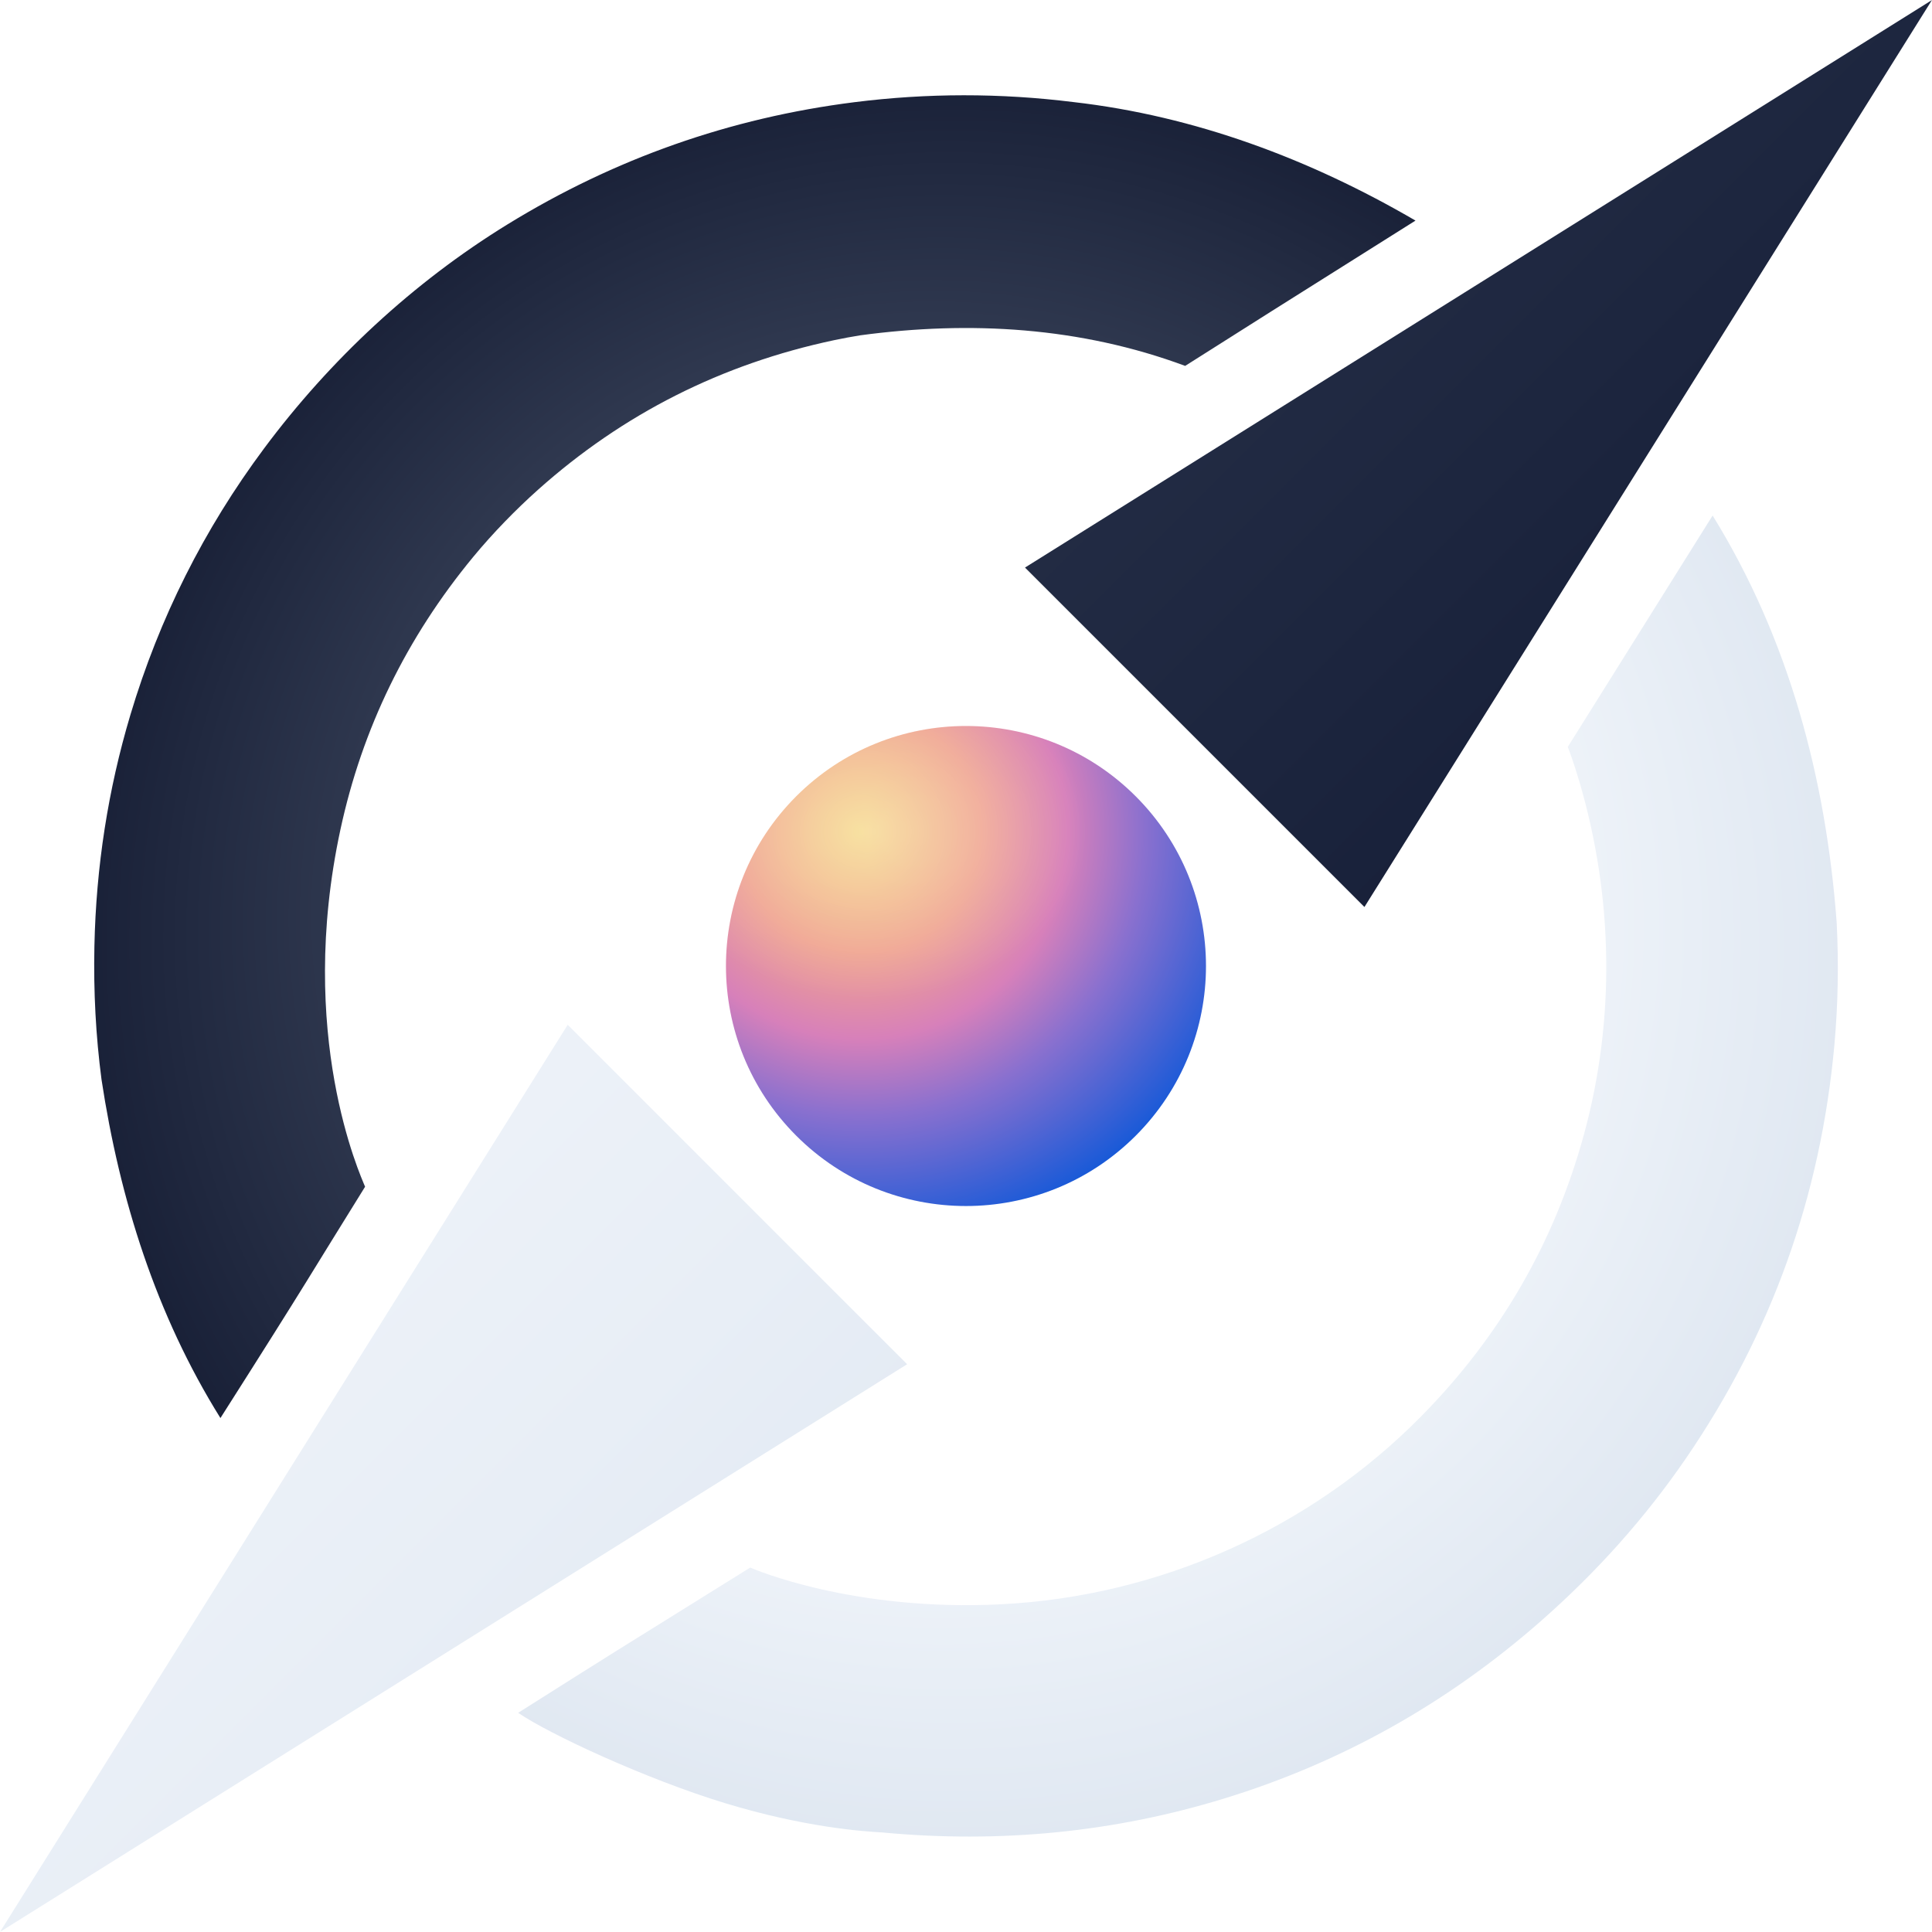
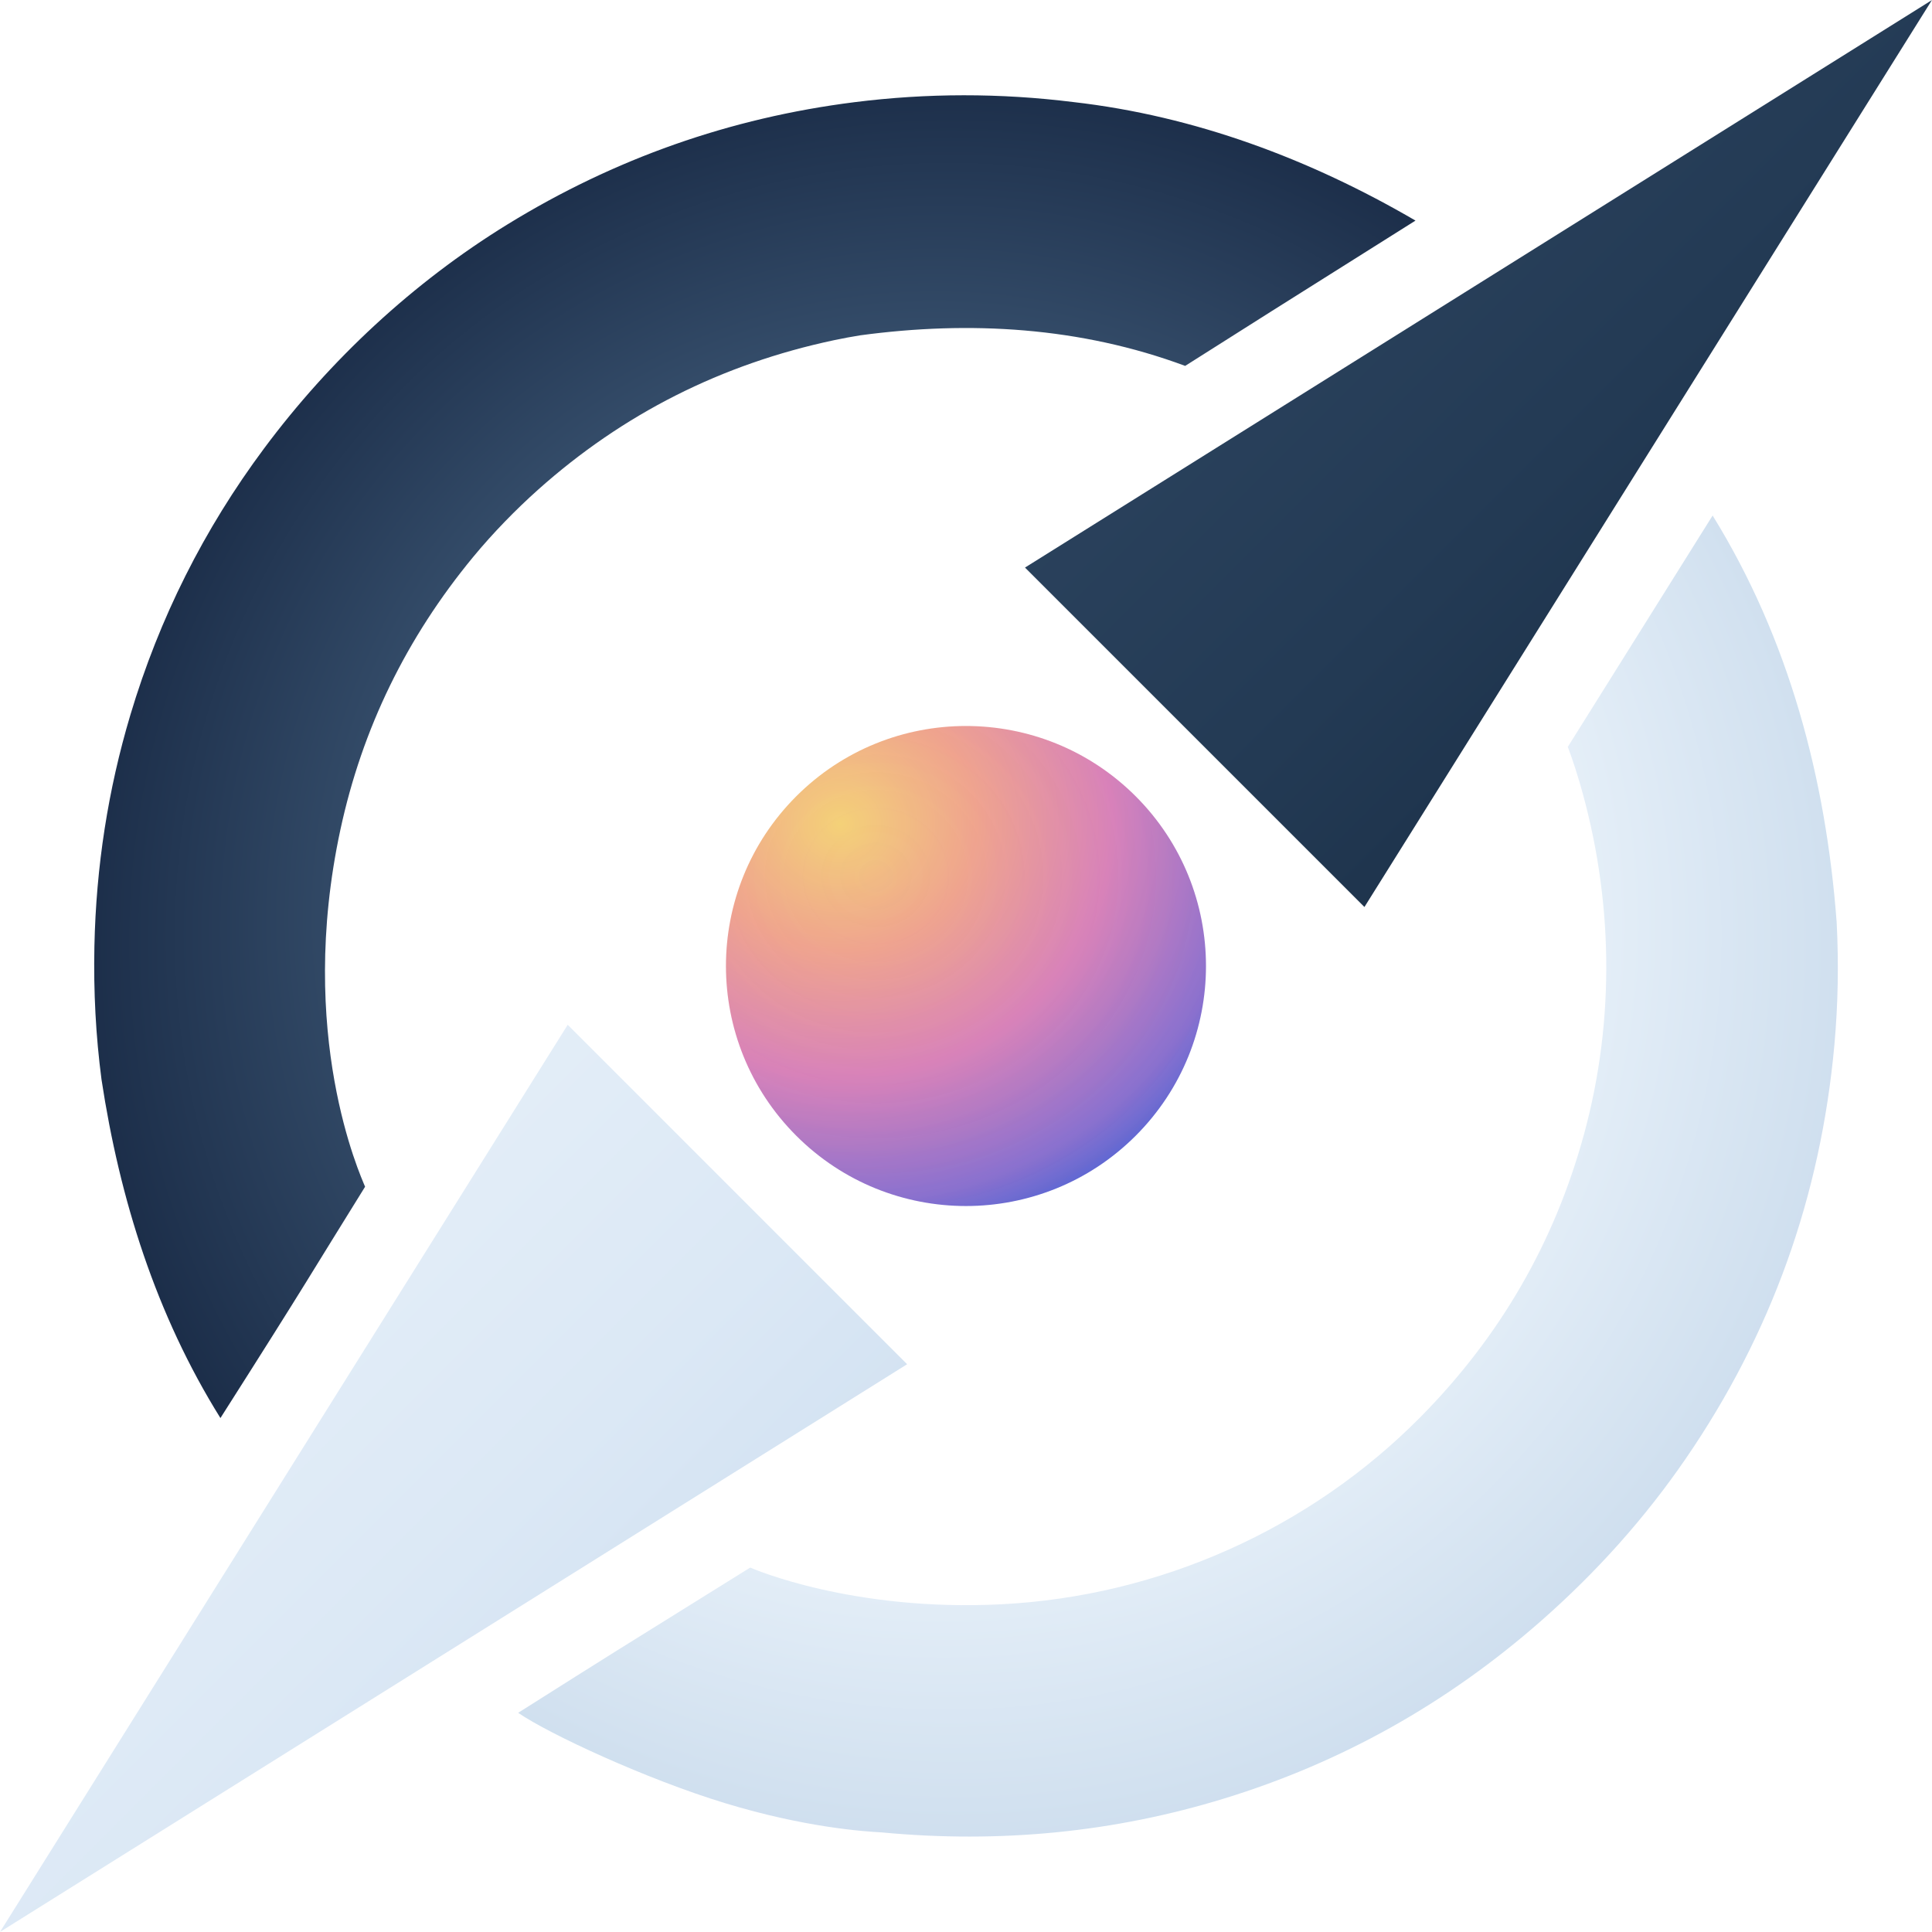
<svg xmlns="http://www.w3.org/2000/svg" width="500" zoomAndPan="magnify" viewBox="0 0 375 375" height="500" preserveAspectRatio="xMidYMid meet" version="1.0">
  <defs>
    <clipPath id="a3957e5701">
      <path d="M 198 0 L 375 0 L 375 177 L 198 177 Z M 198 0 " clip-rule="nonzero" />
    </clipPath>
    <clipPath id="6afbb346e6">
      <path d="M 342.047 -32.93 L 407.93 32.953 L 264.836 176.047 L 198.953 110.164 Z M 342.047 -32.93 " clip-rule="nonzero" />
    </clipPath>
    <clipPath id="dbfe783954">
      <path d="M 374.988 0.012 L 264.836 176.047 L 198.953 110.164 Z M 374.988 0.012 " clip-rule="nonzero" />
    </clipPath>
    <clipPath id="270e5b8c21">
      <path d="M 140 140 L 235 140 L 235 235 L 140 235 Z M 140 140 " clip-rule="nonzero" />
    </clipPath>
    <clipPath id="cd695f61e1">
      <path d="M 187.496 121.617 L 253.379 187.504 L 187.496 253.387 L 121.613 187.504 Z M 187.496 121.617 " clip-rule="nonzero" />
    </clipPath>
    <clipPath id="7e0fedd2f4">
      <path d="M 220.438 154.559 C 202.242 136.367 172.746 136.367 154.555 154.559 C 136.359 172.754 136.359 202.25 154.555 220.445 C 172.746 238.637 202.242 238.637 220.438 220.445 C 238.629 202.25 238.629 172.754 220.438 154.559 Z M 220.438 154.559 " clip-rule="nonzero" />
    </clipPath>
    <clipPath id="c3602e9733">
      <path d="M 0 198 L 177 198 L 177 375 L 0 375 Z M 0 198 " clip-rule="nonzero" />
    </clipPath>
    <clipPath id="f2a35fea8d">
      <path d="M 32.945 407.926 L -32.941 342.043 L 110.191 198.91 L 176.074 264.797 Z M 32.945 407.926 " clip-rule="nonzero" />
    </clipPath>
    <clipPath id="2d860f12f2">
      <path d="M 0.004 374.984 L 110.191 198.91 L 176.074 264.797 Z M 0.004 374.984 " clip-rule="nonzero" />
    </clipPath>
-     <radialGradient id="acecore-sphere" gradientUnits="userSpaceOnUse" cx="167.0" cy="161.4" r="83.85">
+     <radialGradient id="acecore-sphere" gradientUnits="userSpaceOnUse" cx="0" cy="0" r="1" gradientTransform="matrix(106 0 0 98 163 160)">
      <stop offset="0%" stop-color="#f4d275" />
-       <stop offset="28%" stop-color="#efa28d" />
-       <stop offset="48%" stop-color="#d780ba" />
-       <stop offset="66%" stop-color="#8970cf" />
+       <stop offset="25%" stop-color="#efa28d" />
+       <stop offset="50%" stop-color="#d780ba" />
+       <stop offset="75%" stop-color="#8970cf" />
      <stop offset="100%" stop-color="#0656d9" />
    </radialGradient>
-     <radialGradient id="acecore-light" gradientUnits="userSpaceOnUse" cx="0" cy="0" r="1" gradientTransform="matrix(41.925 0 0 32.608 168.86 161.4)">
-       <stop stop-color="#fff" stop-opacity="0.333" />
-       <stop offset="1" stop-color="#fff" stop-opacity="0" />
+     <radialGradient id="acecore-light" gradientUnits="userSpaceOnUse" cx="0" cy="0" r="1" gradientTransform="matrix(74.5 0 0 69.9 170 170)">
+       <stop stop-color="#efc0a4" stop-opacity="0.08" />
+       <stop offset="1" stop-color="#efc0a4" stop-opacity="0" />
    </radialGradient>
    <radialGradient id="outer-ink" gradientUnits="userSpaceOnUse" cx="187.5" cy="187.5" fx="171" fy="160" r="190">
-       <stop offset="0%" stop-color="#182039" />
-       <stop offset="58%" stop-color="#303950" />
-       <stop offset="100%" stop-color="#11182f" />
+       <stop offset="0%" stop-color="#15233f" />
+       <stop offset="58%" stop-color="#344c69" />
+       <stop offset="100%" stop-color="#13233e" />
    </radialGradient>
    <radialGradient id="outer-pale" gradientUnits="userSpaceOnUse" cx="187.5" cy="187.5" fx="171" fy="160" r="190">
-       <stop offset="0%" stop-color="#e5ebf4" />
-       <stop offset="58%" stop-color="#f2f6fb" />
-       <stop offset="100%" stop-color="#dbe4ef" />
+       <stop offset="0%" stop-color="#e3ecf5" />
+       <stop offset="58%" stop-color="#ecf4fb" />
+       <stop offset="100%" stop-color="#c7d9eb" />
    </radialGradient>
    <radialGradient id="outer-on-dark" gradientUnits="userSpaceOnUse" cx="187.5" cy="187.5" fx="171" fy="160" r="190">
-       <stop offset="0%" stop-color="#e3ebf4" />
-       <stop offset="58%" stop-color="#f0f5fa" />
-       <stop offset="100%" stop-color="#d5e0ed" />
+       <stop offset="0%" stop-color="#e0ebf7" />
+       <stop offset="58%" stop-color="#ebf4fc" />
+       <stop offset="100%" stop-color="#c3d7ed" />
    </radialGradient>
    <linearGradient id="outer-ink-arrow" gradientUnits="userSpaceOnUse" x1="195" y1="0" x2="375" y2="180">
-       <stop offset="0%" stop-color="#2a334b" />
-       <stop offset="55%" stop-color="#1c253e" />
-       <stop offset="100%" stop-color="#101831" />
+       <stop offset="0%" stop-color="#324a66" />
+       <stop offset="55%" stop-color="#233a54" />
+       <stop offset="100%" stop-color="#14273d" />
    </linearGradient>
    <linearGradient id="outer-pale-arrow" gradientUnits="userSpaceOnUse" x1="0" y1="195" x2="180" y2="375">
-       <stop offset="0%" stop-color="#f2f6fb" />
-       <stop offset="55%" stop-color="#e8eef6" />
-       <stop offset="100%" stop-color="#dce5f0" />
+       <stop offset="0%" stop-color="#edf4fb" />
+       <stop offset="55%" stop-color="#dbe8f5" />
+       <stop offset="100%" stop-color="#c4d7eb" />
    </linearGradient>
    <linearGradient id="outer-on-dark-arrow" gradientUnits="userSpaceOnUse" x1="195" y1="0" x2="375" y2="180">
-       <stop offset="0%" stop-color="#f0f5fa" />
-       <stop offset="55%" stop-color="#e6edf6" />
-       <stop offset="100%" stop-color="#d5e0ed" />
+       <stop offset="0%" stop-color="#ebf4fc" />
+       <stop offset="55%" stop-color="#d9e8f6" />
+       <stop offset="100%" stop-color="#bfd4ea" />
    </linearGradient>
    <linearGradient id="outer-on-dark-pale-arrow" gradientUnits="userSpaceOnUse" x1="0" y1="195" x2="180" y2="375">
-       <stop offset="0%" stop-color="#f0f5fa" />
-       <stop offset="55%" stop-color="#e6edf6" />
-       <stop offset="100%" stop-color="#d5e0ed" />
+       <stop offset="0%" stop-color="#ebf4fc" />
+       <stop offset="55%" stop-color="#d9e8f6" />
+       <stop offset="100%" stop-color="#bfd4ea" />
    </linearGradient>
  </defs>
  <style>@media (prefers-color-scheme: dark) { .outer-ink, .outer-pale { fill: url(#outer-on-dark); } .outer-arrow { fill: url(#outer-on-dark-arrow); } .outer-pale.outer-arrow { fill: url(#outer-on-dark-pale-arrow); } }</style>
  <path class="outer-ink" fill="url(#outer-ink)" d="M 230.043 71.02 C 209.73 63.477 188.301 62.211 167 65.082 C 165.305 65.352 163.605 65.668 161.906 66.027 C 140.082 70.652 120.922 80.328 104.426 95.062 C 100.137 98.895 95.711 103.418 91.84 108.109 C 78.883 123.805 70.297 141.441 66.078 161.012 C 57.496 200.844 69.965 228.148 70.863 230.344 C 60.105 247.633 60.207 247.863 42.785 275.242 C 30.289 255.219 23.223 232.727 19.703 209.527 C 18.598 201.109 18.137 192.488 18.324 183.66 C 18.645 168.238 20.973 153.273 25.305 138.766 C 30.922 119.973 39.578 102.723 51.281 87.008 C 64.082 69.824 80.188 54.812 98.535 43.535 C 119.289 30.777 141.719 22.879 165.832 19.836 C 179.965 18.055 194.129 18.043 208.328 19.809 C 231.965 22.504 254.328 30.91 274.746 42.816 C 244.926 61.586 244.898 61.594 230.043 71.02 Z M 230.043 71.02 " fill-opacity="1" fill-rule="nonzero" />
  <path class="outer-pale" fill="url(#outer-pale)" d="M 145.617 304.262 C 146.184 304.527 165.508 312.844 194.297 311.391 C 224.988 309.848 254.219 296.781 275.73 275.035 C 291.141 259.453 301.715 241.168 307.449 220.18 C 313.566 197.777 313.113 174.191 306.637 151.988 C 305.469 147.992 304.418 145.238 304.305 144.977 C 313.676 130.012 313.672 130.012 332.418 100.066 C 347.242 124.035 354.406 151.129 356.496 179.016 C 356.906 187.043 356.758 194.957 356.059 202.754 C 353.41 232.145 343.805 258.914 327.238 283.07 C 319.359 294.562 309.965 305.094 299.066 314.664 C 280.883 330.625 260.398 342.098 237.613 349.09 C 216.266 355.641 194.117 357.836 171.168 355.672 C 167.766 355.48 156.367 354.75 140.746 349.996 C 125.5 345.359 106.641 336.617 100.574 332.457 C 118.953 320.832 118.988 320.824 145.617 304.262 Z M 145.617 304.262 " fill-opacity="1" fill-rule="nonzero" />
  <g clip-path="url(#a3957e5701)">
    <g clip-path="url(#6afbb346e6)">
      <g clip-path="url(#dbfe783954)">
        <path class="outer-ink outer-arrow" fill="url(#outer-ink-arrow)" d="M 342.047 -32.93 L 407.93 32.953 L 264.836 176.047 L 198.953 110.164 Z M 342.047 -32.93 " fill-opacity="1" fill-rule="nonzero" />
      </g>
    </g>
  </g>
  <g clip-path="url(#270e5b8c21)">
    <g clip-path="url(#cd695f61e1)">
      <g clip-path="url(#7e0fedd2f4)">
        <path fill="url(#acecore-sphere)" d="M 187.496 121.617 L 253.379 187.504 L 187.496 253.387 L 121.613 187.504 Z M 187.496 121.617 " fill-opacity="1" fill-rule="nonzero" />
        <path fill="url(#acecore-light)" d="M 187.496 121.617 L 253.379 187.504 L 187.496 253.387 L 121.613 187.504 Z M 187.496 121.617 " fill-opacity="1" fill-rule="nonzero" />
      </g>
    </g>
  </g>
  <g clip-path="url(#c3602e9733)">
    <g clip-path="url(#f2a35fea8d)">
      <g clip-path="url(#2d860f12f2)">
        <path class="outer-pale outer-arrow" fill="url(#outer-pale-arrow)" d="M 32.945 407.926 L -32.941 342.043 L 110.191 198.91 L 176.074 264.797 Z M 32.945 407.926 " fill-opacity="1" fill-rule="nonzero" />
      </g>
    </g>
  </g>
</svg>
